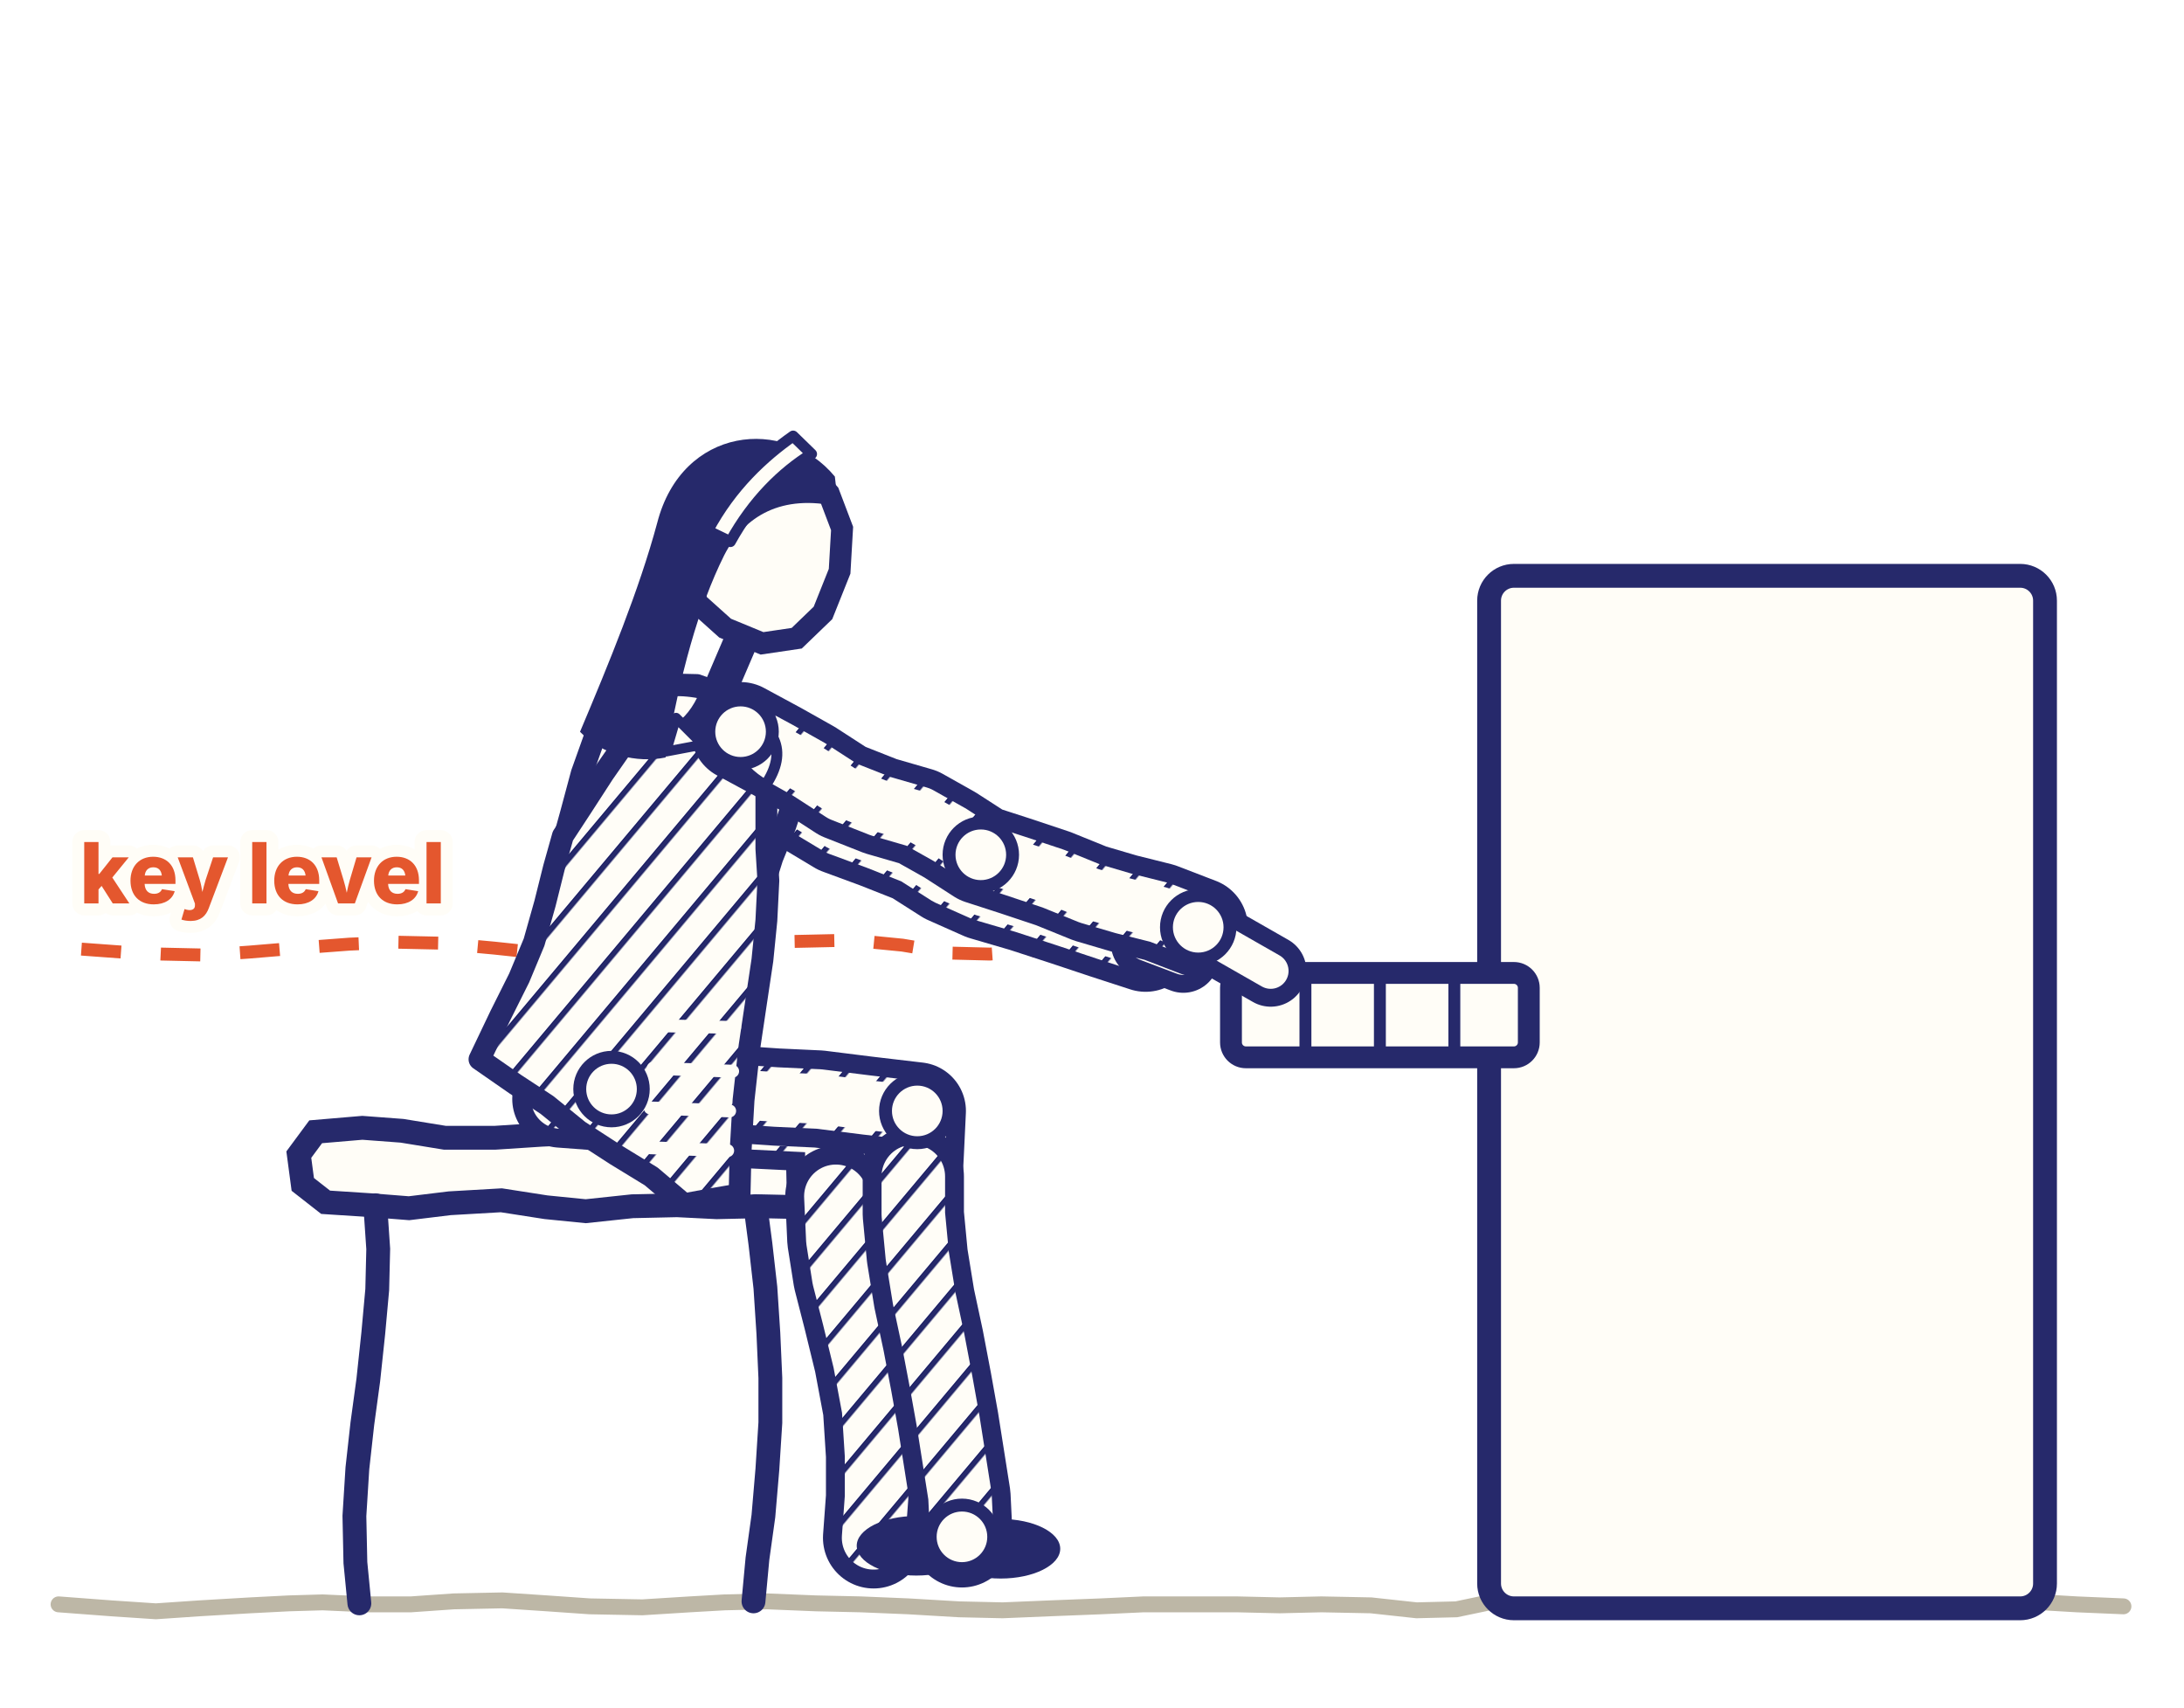
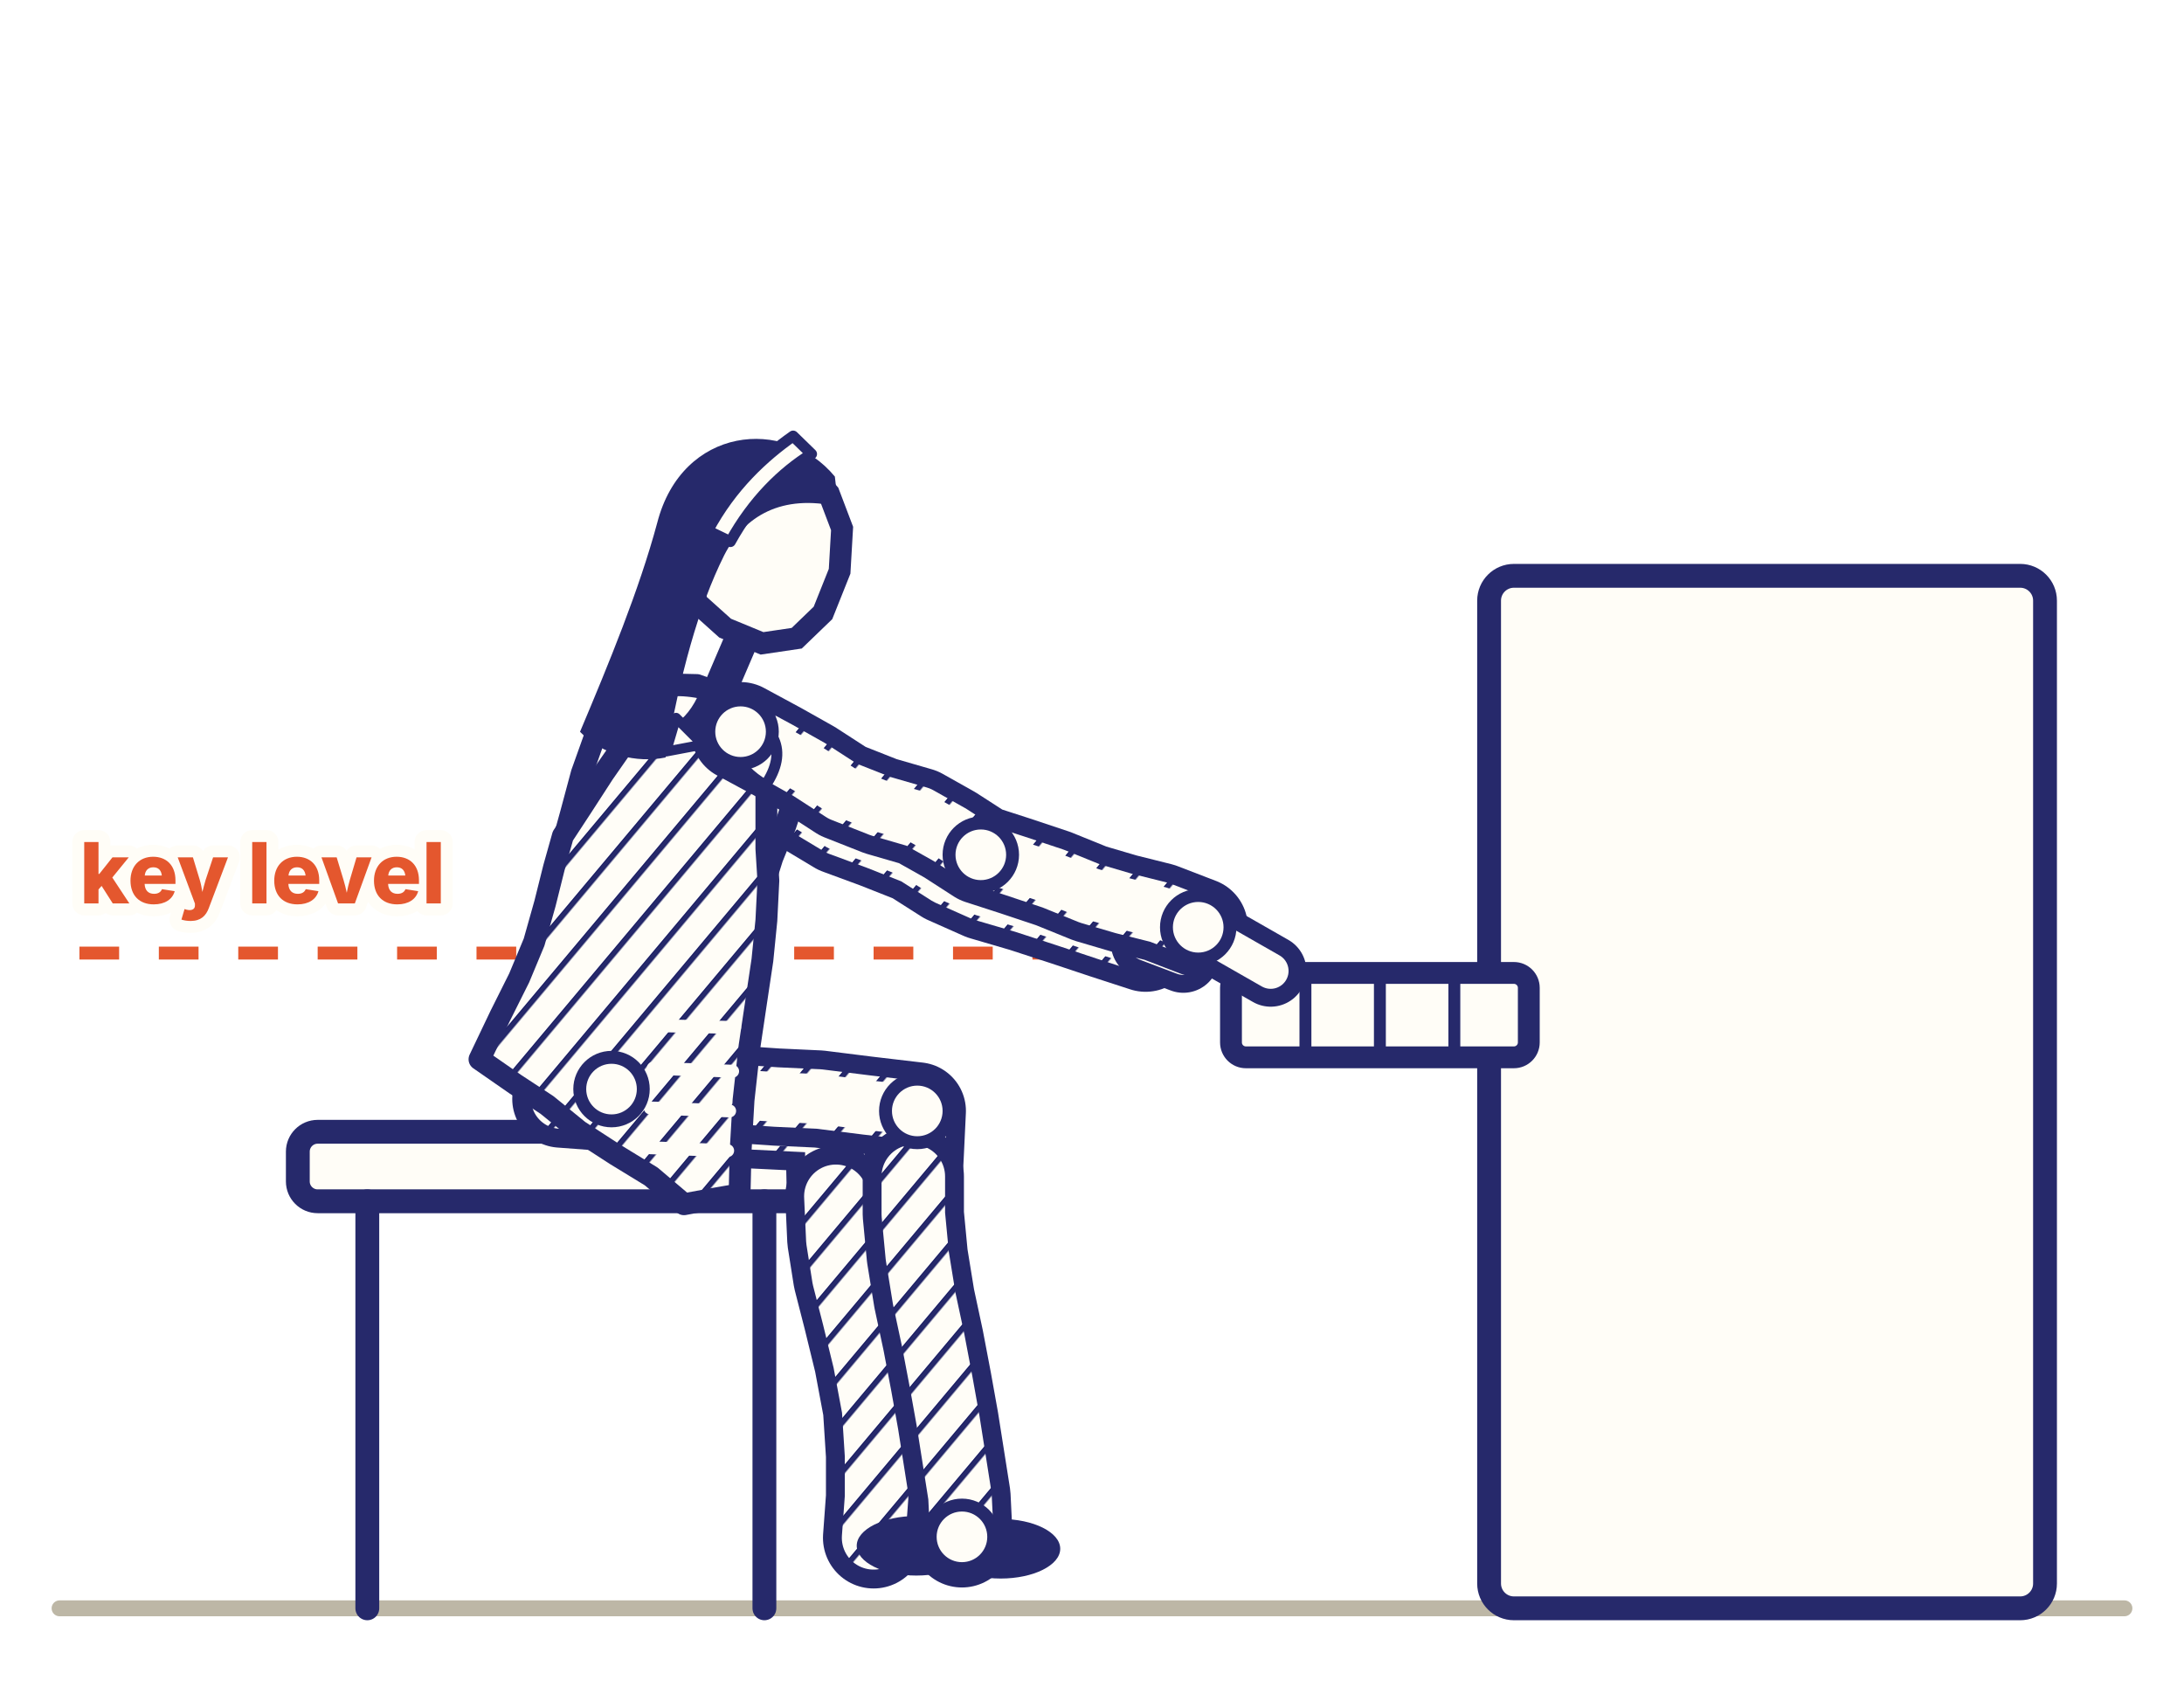
<svg xmlns="http://www.w3.org/2000/svg" viewBox="0 0 220 172" width="440" height="344">
  <defs>
    <pattern id="hpqsitfar20" width="3.2" height="3.2" patternUnits="userSpaceOnUse" patternTransform="rotate(40)">
      <rect width="3.2" height="3.2" fill="#fffdf7" />
      <line x1="0" y1="0" x2="0" y2="3.2" stroke="#26296b" stroke-width="1.15" />
    </pattern>
  </defs>
-   <path d="M5.9 161.6l5.3.4 4.5.3 4.4-.3 5.1-.3 3.9-.2 3.4-.1 4.4.2 4.5 0 4.3-.3 4.9-.1 4.5.3 4.3.3 5.3.1 4.8-.3 3.5-.2 4.3-.1 4.9.2 4.5.1 4.8.2 5.1.3 4.4.1 4.8-.2 5.1-.2 4.3-.2 4.4 0 5 0 4.3.1 4.2-.1 5 .1 4.6.5 4-.1 4.3-.9 4.3-.5 4.3.1 4.9.2 4.5.3 3.8.4 4.5-.2 4.8-.3 4.1.2 4 0 4.3-.7 4.6 0 5 .6 5.1.3 4.7.2" stroke="#bdb7a6" stroke-width="1.6" stroke-linecap="round" fill="none" />
+   <line x1="6.0" y1="162.0" x2="214.0" y2="162.0" stroke="#bdb7a6" stroke-width="1.6" stroke-linecap="round" />
  <text stroke="#fffdf7" stroke-width="2.4" stroke-linejoin="round" paint-order="stroke" x="8" y="91" font-size="8.5" font-weight="800" fill="#e4572e" font-family="Inter,sans-serif">key level</text>
-   <path d="M8.2 95.6l4.1.3 4 .2 4.5.1 4.3-.3 4.8-.4 5.3-.4 4.6-.2 4.6.1 5.4.5 4.7.5 3.9-.1 4.2-.4 4.3-.4 4.5-.1 5.1-.1 4.8-.1 4.5-.1 5.1.5 4.8.8 4 .1 4.2-.3 4.4-.4 4.1-.5 4.5.1 4.9.6" stroke="#e4572e" stroke-width="1.3" stroke-dasharray="4 4" fill="none" />
-   <path d="M31.8 114l4.7-.4 4 .3 4.3.7 5.1 0 4.6-.3 4.3-.2 4.8-.4 4.4-.1 3.8.7 4.5.4 4.6-.3 2 2.1-.1 3.2-1.8 1.9-4.4-.1-4.4.1-4-.2-4.5.1-4.7.5-4-.4-4.5-.7-5.2.3-4.1.5-3.8-.3-4.6-.3-2.3-1.8-.4-3z" fill="#fffdf7" stroke="#26296b" stroke-width="2.4" />
-   <path d="M37.8 121.4l.3 4.4-.1 4.1-.4 4.4-.5 4.7-.6 4.4-.5 4.5-.3 4.8 .1 4.7 .4 4.1" stroke="#26296b" stroke-width="2.4" stroke-linecap="round" fill="none" />
-   <path d="M76.1 121.5l.5 3.8 .5 4.4 .3 4.6 .2 4.5 0 4.5-.3 4.7-.4 4.7-.6 4.3-.4 4.3" stroke="#26296b" stroke-width="2.4" stroke-linecap="round" fill="none" />
+   <line x1="8" y1="96" x2="122" y2="96" stroke="#e4572e" stroke-width="1.3" stroke-dasharray="4 4" />
+   <rect x="30" y="114" width="54" height="7" rx="2" fill="#fffdf7" stroke="#26296b" stroke-width="2.4" />
+   <line x1="37.0" y1="121.0" x2="37.0" y2="162.0" stroke="#26296b" stroke-width="2.4" stroke-linecap="round" />
+   <line x1="77.0" y1="121.0" x2="77.0" y2="162.0" stroke="#26296b" stroke-width="2.4" stroke-linecap="round" />
  <rect x="150" y="58" width="56" height="104" rx="2.5" fill="#fffdf7" stroke="#26296b" stroke-width="2.4" />
  <rect x="124" y="98" width="30" height="8.5" rx="1.5" fill="#fffdf7" stroke="#26296b" stroke-width="2.2" />
  <line x1="131.5" y1="98.0" x2="131.5" y2="106.5" stroke="#26296b" stroke-width="1.2" stroke-linecap="round" />
  <line x1="139.0" y1="98.0" x2="139.0" y2="106.5" stroke="#26296b" stroke-width="1.2" stroke-linecap="round" />
  <line x1="146.5" y1="98.0" x2="146.5" y2="106.5" stroke="#26296b" stroke-width="1.2" stroke-linecap="round" />
  <g data-who="girl">
    <path d="M56.5 110.7l4 .3 4.3.2 3.7.3 3.5.7 3.9.6 4.1.2 4.1.2 0 4.6 .1 4.5 .4 3.9 .7 3.6 1 3.9 1 4.3 .7 4.6 .3 4.4 0 4-.3 3.9" fill="none" stroke="#26296b" stroke-width="9.8" stroke-linecap="round" stroke-linejoin="round" />
    <path d="M56.5 110.7l4 .3 4.3.2 3.7.3 3.5.7 3.9.6 4.1.2 4.1.2 0 4.6 .1 4.5 .4 3.9 .7 3.6 1 3.9 1 4.3 .7 4.6 .3 4.4 0 4-.3 3.9" fill="none" stroke="url(#hpqsitfar20)" stroke-width="6.0" stroke-linecap="round" stroke-linejoin="round" />
    <path d="M56.5 110.7l4 .3 4.3.2 3.7.3 3.5.7 3.9.6 4.1.2 4.1.2 0 4.6 .1 4.5 .4 3.9 .7 3.6 1 3.9 1 4.3 .7 4.6 .3 4.4 0 4-.3 3.9" fill="none" stroke="#fffdf7" stroke-width="5" stroke-linecap="round" stroke-linejoin="round" />
    <path d="M84.2 120.5l.2 4.4 .6 3.8 1 3.9 1.1 4.5 .9 4.8 .3 4.7 0 4.2-.3 4.1" fill="none" stroke="#26296b" stroke-width="10.2" stroke-linecap="round" stroke-linejoin="round" />
    <path d="M84.2 120.5l.2 4.4 .6 3.8 1 3.9 1.1 4.5 .9 4.8 .3 4.7 0 4.2-.3 4.1" fill="none" stroke="url(#hpqsitfar20)" stroke-width="6.4" stroke-linecap="round" stroke-linejoin="round" />
    <g transform="translate(0.3 -0.3)">
      <ellipse cx="92.0" cy="156.0" rx="6" ry="3" fill="#26296b" />
    </g>
    <path d="M70 74.5l4 2.6 3.7 1.9 3.4 2 3.5 2.1 3.8 1.4 3.8 1.5 3.3 2.1 3.6 1.6 4.1 1.2 4.3 1.4 3.9 1.3 4 1.3" fill="none" stroke="#26296b" stroke-width="10.0" stroke-linecap="round" stroke-linejoin="round" />
    <path d="M70 74.5l4 2.6 3.7 1.9 3.4 2 3.5 2.1 3.8 1.4 3.8 1.5 3.3 2.1 3.6 1.6 4.1 1.2 4.3 1.4 3.9 1.3 4 1.3" fill="none" stroke="url(#hpqsitfar20)" stroke-width="6.2" stroke-linecap="round" stroke-linejoin="round" />
    <path d="M70 74.5l4 2.6 3.7 1.9 3.4 2 3.5 2.1 3.8 1.4 3.8 1.5 3.3 2.1 3.6 1.6 4.1 1.2 4.3 1.4 3.9 1.3 4 1.3" fill="none" stroke="#fffdf7" stroke-width="5.2" stroke-linecap="round" stroke-linejoin="round" />
    <g transform="translate(-0.5 -1)">
      <polyline points="116.0,96.0 119.7,97.4" fill="none" stroke="#26296b" stroke-width="7.2" stroke-linecap="round" stroke-linejoin="round" />
    </g>
    <g transform="translate(-0.5 -1)">
      <polyline points="116.0,96.0 119.7,97.4" fill="none" stroke="url(#hpqsitfar20)" stroke-width="3.4" stroke-linecap="round" stroke-linejoin="round" />
    </g>
    <g transform="translate(-0.5 -1)">
      <polyline points="116.0,96.0 119.7,97.4" fill="none" stroke="#fffdf7" stroke-width="3.6" stroke-linecap="round" stroke-linejoin="round" />
    </g>
    <path d="M61.6 109.7l4.5.1 3.8 0 3.9.4 4.4.3 4.3.2 4.8.6 5.1.6-.2 4.2-.2 4 .2 4.3 .6 4.5 .9 4.6 .9 4.5 .8 4.3 .7 4 .5 4.1 .3 4.4" fill="none" stroke="#26296b" stroke-width="9.8" stroke-linecap="round" stroke-linejoin="round" />
    <path d="M61.6 109.7l4.5.1 3.8 0 3.9.4 4.4.3 4.3.2 4.8.6 5.1.6-.2 4.2-.2 4 .2 4.3 .6 4.5 .9 4.6 .9 4.5 .8 4.3 .7 4 .5 4.1 .3 4.4" fill="none" stroke="url(#hpqsitfar20)" stroke-width="6.0" stroke-linecap="round" stroke-linejoin="round" />
    <path d="M61.6 109.7l4.5.1 3.8 0 3.9.4 4.4.3 4.3.2 4.8.6 5.1.6-.2 4.2-.2 4 .2 4.3 .6 4.5 .9 4.6 .9 4.5 .8 4.3 .7 4 .5 4.1 .3 4.4" fill="none" stroke="#fffdf7" stroke-width="5" stroke-linecap="round" stroke-linejoin="round" />
    <path d="M92 118.5l0 3.8 .4 4.2 .7 4.3 .9 4.2 .8 4.2 .7 3.9 .6 3.8 .6 3.8 .2 4.1" fill="none" stroke="#26296b" stroke-width="10.2" stroke-linecap="round" stroke-linejoin="round" />
    <path d="M92 118.5l0 3.8 .4 4.2 .7 4.3 .9 4.2 .8 4.2 .7 3.9 .6 3.8 .6 3.8 .2 4.1" fill="none" stroke="url(#hpqsitfar20)" stroke-width="6.4" stroke-linecap="round" stroke-linejoin="round" />
    <g transform="translate(0.8 0)">
      <ellipse cx="100.0" cy="156.0" rx="6" ry="3" fill="#26296b" />
    </g>
    <path d="M61.6 69.8l-1.5 3.9-1.5 4.2-1.1 4.1-1 3.6-.8 3.6-1 4.2-1.5 4.2-1.9 4.2-2.4 5 4.5 1.1 3.9 1 4.6 1.4 4.5 1.3 3.8 1.6 1.1-5.4 1.4-5.4 1.3-4.4 1.3-3.8 1.3-4 1.2-3.8 1.3-3.2 1.2-3.6 1.2-4.3-3-2.6-3.9-2.1-4.4-1.6-4.3-.1z" fill="#fffdf7" stroke="#26296b" stroke-width="2.2" stroke-linejoin="round" />
    <path d="M48.3 106.7l2.1-4.4 1.9-3.8 1.5-3.6 1.1-3.9 .9-3.6 .9-3.2 1.9-2.9 2.2-3.4 2.3-3.3 2.4-3.1 3.8 1.1 4.1 1.6 3.9 1.2-.1 3.8 0 3.2 0 3.1 .2 3.2-.2 4-.4 4-.6 4-.7 4.7-.6 5.4-.3 5.2-.1 4.3-2.9.5-2.7.5-3.3-2.8-3.6-2.2-3.7-2.4-3.2-2.6-3.2-2.1z" fill="url(#hpqsitfar20)" stroke="#26296b" stroke-width="2.2" stroke-linejoin="round" />
    <g transform="translate(-0.4 -1.3)">
      <line x1="74.4" y1="104.8" x2="66.4" y2="104.6" stroke="#fffdf7" stroke-width="1.3" stroke-linecap="round" />
    </g>
    <g transform="translate(-0.5 -0.7)">
      <line x1="74.3" y1="108.6" x2="66.3" y2="108.3" stroke="#fffdf7" stroke-width="1.3" stroke-linecap="round" />
    </g>
    <g transform="translate(-0.6 -0.3)">
      <line x1="74.1" y1="112.2" x2="66.1" y2="111.9" stroke="#fffdf7" stroke-width="1.3" stroke-linecap="round" />
    </g>
    <g transform="translate(-0.7 -0.1)">
      <line x1="74.0" y1="116.0" x2="66.0" y2="115.7" stroke="#fffdf7" stroke-width="1.3" stroke-linecap="round" />
    </g>
    <path d="M74.6 73.7l3.7 2 3.2 1.8 3.4 2.2 3.8 1.5 3.8 1.1 3.2 1.8 3.1 2 3.4 1.1 3.9 1.3 3.7 1.5 3.4 1 3.6.9 3.9 1.5" fill="none" stroke="#26296b" stroke-width="10.0" stroke-linecap="round" stroke-linejoin="round" />
    <path d="M74.6 73.7l3.7 2 3.2 1.8 3.4 2.2 3.8 1.5 3.8 1.1 3.2 1.8 3.1 2 3.4 1.1 3.9 1.3 3.7 1.5 3.4 1 3.6.9 3.9 1.5" fill="none" stroke="url(#hpqsitfar20)" stroke-width="6.2" stroke-linecap="round" stroke-linejoin="round" />
    <path d="M74.6 73.7l3.7 2 3.2 1.8 3.4 2.2 3.8 1.5 3.8 1.1 3.2 1.8 3.1 2 3.4 1.1 3.9 1.3 3.7 1.5 3.4 1 3.6.9 3.9 1.5" fill="none" stroke="#fffdf7" stroke-width="5.2" stroke-linecap="round" stroke-linejoin="round" />
    <g transform="translate(0 -0.2)">
      <polyline points="121.0,94.0 128.0,98.0" fill="none" stroke="#26296b" stroke-width="7.2" stroke-linecap="round" stroke-linejoin="round" />
    </g>
    <g transform="translate(0 -0.2)">
      <polyline points="121.0,94.0 128.0,98.0" fill="none" stroke="url(#hpqsitfar20)" stroke-width="3.4" stroke-linecap="round" stroke-linejoin="round" />
    </g>
    <g transform="translate(0 -0.2)">
      <polyline points="121.0,94.0 128.0,98.0" fill="none" stroke="#fffdf7" stroke-width="3.6" stroke-linecap="round" stroke-linejoin="round" />
    </g>
    <g transform="translate(0.6 -0.7)">
      <line x1="74.7" y1="63.7" x2="72.0" y2="70.0" stroke="#26296b" stroke-width="3.4" stroke-linecap="round" />
    </g>
    <g transform="translate(-0.2 0.1)">
      <path d="M71.2,69.8 Q63.8,68.2 63.8,74.4 Q69.1,74.8 71.2,69.8 Z" fill="#fffdf7" stroke="#26296b" stroke-width="1.1" stroke-linejoin="round" />
    </g>
    <g transform="translate(0.7 0.9)">
      <path d="M72.8,70.2 Q79.9,73.0 76.4,78.2 Q71.8,75.6 72.8,70.2 Z" fill="#fffdf7" stroke="#26296b" stroke-width="1.1" stroke-linejoin="round" />
    </g>
    <g transform="translate(0.1 0.6)">
      <path d="M70.7,74.4 l-2.7,-2.7 l-1.0,3.4 Z M70.7,74.4 l3.8,-0.7 l-1.0,3.4 Z" fill="#fffdf7" stroke="#26296b" stroke-width="1" stroke-linejoin="round" />
    </g>
    <g transform="translate(77.0 56.0) rotate(16.7) scale(1 1)">
      <path d="M-8 -0.2l.9 3.8 2 2.9 3.4 1.6 4 .4 3.2-1.5 1.8-3.2 .4-4.5-1-4.2-2.3-3-3-1.9-3.3 0-3.2 2-2.3 3.5z" fill="#fffdf7" stroke="#26296b" stroke-width="2.2" />
      <g transform="translate(-0.1 -1.1)">
        <path d="M4.6,-8.6 C-2,-13 -11.6,-9 -11.2,1 C-11,8 -11.8,16 -12.6,23.4 C-9.8,25 -6.2,24.8 -3.6,23.4 C-4.6,15 -4.8,8 -3.8,2.2 C-3,-2.2 0,-5.4 5.8,-5.8 Z" fill="#26296b" />
      </g>
      <g transform="translate(-0.3 -0.8)">
        <path d="M1.9,-10.4 C-0.4,-7.8 -2.4,-4.2 -3.4,0.4 L-5.9,0 C-4.9,-5 -2.6,-8.8 -0.4,-11.6 Z" fill="#fffdf7" stroke="#26296b" stroke-width="1.1" stroke-linejoin="round" />
      </g>
    </g>
  </g>
  <g data-who="boy" display="none">
    <path d="M56.5 110.7l4 .3 4.3.2 3.7.3 3.5.7 3.9.6 4.1.2 4.1.2 0 4.6 .1 4.5 .4 3.9 .7 3.6 1 3.9 1 4.3 .7 4.6 .3 4.4 0 4-.3 3.9" fill="none" stroke="#26296b" stroke-width="9.8" stroke-linecap="round" stroke-linejoin="round" />
    <path d="M56.5 110.7l4 .3 4.3.2 3.7.3 3.5.7 3.9.6 4.1.2 4.1.2 0 4.6 .1 4.5 .4 3.9 .7 3.6 1 3.9 1 4.3 .7 4.6 .3 4.4 0 4-.3 3.9" fill="none" stroke="url(#hpqsitfar20)" stroke-width="6.0" stroke-linecap="round" stroke-linejoin="round" />
    <g transform="translate(0.3 -0.3)">
      <ellipse cx="92.0" cy="156.0" rx="6" ry="3" fill="#26296b" />
    </g>
    <path d="M70 74.5l4 2.6 3.7 1.9 3.4 2 3.5 2.1 3.8 1.4 3.8 1.5 3.3 2.1 3.6 1.6 4.1 1.2 4.3 1.4 3.9 1.3 4 1.3" fill="none" stroke="#26296b" stroke-width="10.0" stroke-linecap="round" stroke-linejoin="round" />
    <path d="M70 74.5l4 2.6 3.7 1.9 3.4 2 3.5 2.1 3.8 1.4 3.8 1.5 3.3 2.1 3.6 1.6 4.1 1.2 4.3 1.4 3.9 1.3 4 1.3" fill="none" stroke="url(#hpqsitfar20)" stroke-width="6.2" stroke-linecap="round" stroke-linejoin="round" />
    <g transform="translate(-0.5 -1)">
      <polyline points="116.0,96.0 119.7,97.4" fill="none" stroke="#26296b" stroke-width="7.2" stroke-linecap="round" stroke-linejoin="round" />
    </g>
    <g transform="translate(-0.5 -1)">
      <polyline points="116.0,96.0 119.7,97.4" fill="none" stroke="url(#hpqsitfar20)" stroke-width="3.4" stroke-linecap="round" stroke-linejoin="round" />
    </g>
    <g transform="translate(-0.5 -1)">
      <polyline points="116.0,96.0 119.7,97.4" fill="none" stroke="#fffdf7" stroke-width="3.6" stroke-linecap="round" stroke-linejoin="round" />
    </g>
    <path d="M61.6 109.7l4.5.1 3.8 0 3.9.4 4.4.3 4.3.2 4.8.6 5.1.6-.2 4.2-.2 4 .2 4.3 .6 4.5 .9 4.6 .9 4.5 .8 4.3 .7 4 .5 4.1 .3 4.4" fill="none" stroke="#26296b" stroke-width="9.8" stroke-linecap="round" stroke-linejoin="round" />
    <path d="M61.6 109.7l4.5.1 3.8 0 3.9.4 4.4.3 4.3.2 4.8.6 5.1.6-.2 4.2-.2 4 .2 4.3 .6 4.5 .9 4.6 .9 4.5 .8 4.3 .7 4 .5 4.1 .3 4.4" fill="none" stroke="url(#hpqsitfar20)" stroke-width="6.0" stroke-linecap="round" stroke-linejoin="round" />
    <g transform="translate(0.8 0)">
      <ellipse cx="100.0" cy="156.0" rx="6" ry="3" fill="#26296b" />
    </g>
    <path d="M61.6 69.8l-1.5 3.9-1.5 4.2-1.1 4.1-1 3.6-.8 3.6-1 4.2-1.5 4.2-1.9 4.2-2.4 5 4.5 1.1 3.9 1 4.6 1.4 4.5 1.3 3.8 1.6 1.1-5.4 1.4-5.4 1.3-4.4 1.3-3.8 1.3-4 1.2-3.8 1.3-3.2 1.2-3.6 1.2-4.3-3-2.6-3.9-2.1-4.4-1.6-4.3-.1z" fill="url(#hpqsitfar20)" stroke="#26296b" stroke-width="2.2" stroke-linejoin="round" />
    <path d="M74.6 73.7l3.7 2 3.2 1.8 3.4 2.2 3.8 1.5 3.8 1.1 3.2 1.8 3.1 2 3.4 1.1 3.9 1.3 3.7 1.5 3.4 1 3.6.9 3.9 1.5" fill="none" stroke="#26296b" stroke-width="10.0" stroke-linecap="round" stroke-linejoin="round" />
    <path d="M74.6 73.7l3.7 2 3.2 1.8 3.4 2.2 3.8 1.5 3.8 1.1 3.2 1.8 3.1 2 3.4 1.1 3.9 1.3 3.7 1.5 3.4 1 3.6.9 3.9 1.5" fill="none" stroke="url(#hpqsitfar20)" stroke-width="6.2" stroke-linecap="round" stroke-linejoin="round" />
    <g transform="translate(0 -0.2)">
      <polyline points="121.0,94.0 128.0,98.0" fill="none" stroke="#26296b" stroke-width="7.2" stroke-linecap="round" stroke-linejoin="round" />
    </g>
    <g transform="translate(0 -0.2)">
      <polyline points="121.0,94.0 128.0,98.0" fill="none" stroke="url(#hpqsitfar20)" stroke-width="3.4" stroke-linecap="round" stroke-linejoin="round" />
    </g>
    <g transform="translate(0 -0.2)">
      <polyline points="121.0,94.0 128.0,98.0" fill="none" stroke="#fffdf7" stroke-width="3.6" stroke-linecap="round" stroke-linejoin="round" />
    </g>
    <g transform="translate(0.6 -0.7)">
      <line x1="74.7" y1="63.7" x2="72.0" y2="70.0" stroke="#26296b" stroke-width="3.4" stroke-linecap="round" />
    </g>
    <g transform="translate(77.0 56.0) rotate(16.7) scale(1 1)">
      <path d="M-8 -0.2l.9 3.8 2 2.9 3.4 1.6 4 .4 3.2-1.5 1.8-3.2 .4-4.5-1-4.2-2.3-3-3-1.9-3.3 0-3.2 2-2.3 3.5z" fill="#fffdf7" stroke="#26296b" stroke-width="2.2" />
      <g transform="translate(-0.3 -0.8)">
        <path d="M6.4,-6.4 C3,-12.6 -9,-12 -9.6,-1.6 C-9.4,1.6 -8.6,3 -7.4,3.4 C-6.6,0 -5,-3.4 -1.6,-4.4 C1.6,-5.4 4.4,-5.2 6.4,-6.4 Z" fill="#26296b" />
      </g>
    </g>
  </g>
  <g transform="translate(0.6 0.7)">
    <circle cx="74.0" cy="73.0" r="3.2" fill="#fffdf7" stroke="#26296b" stroke-width="1.3" />
  </g>
  <g transform="translate(-0.2 0.1)">
    <circle cx="99.0" cy="86.0" r="3.2" fill="#fffdf7" stroke="#26296b" stroke-width="1.3" />
  </g>
  <g transform="translate(-0.3 -0.6)">
    <circle cx="121.0" cy="94.0" r="3.2" fill="#fffdf7" stroke="#26296b" stroke-width="1.3" />
  </g>
  <g transform="translate(-0.4 -0.3)">
    <circle cx="62.0" cy="110.0" r="3.2" fill="#fffdf7" stroke="#26296b" stroke-width="1.3" />
  </g>
  <g transform="translate(0.4 0.9)">
    <circle cx="92.0" cy="111.0" r="3.2" fill="#fffdf7" stroke="#26296b" stroke-width="1.3" />
  </g>
  <g transform="translate(0.9 -0.2)">
    <circle cx="96.0" cy="155.0" r="3.2" fill="#fffdf7" stroke="#26296b" stroke-width="1.3" />
  </g>
</svg>
